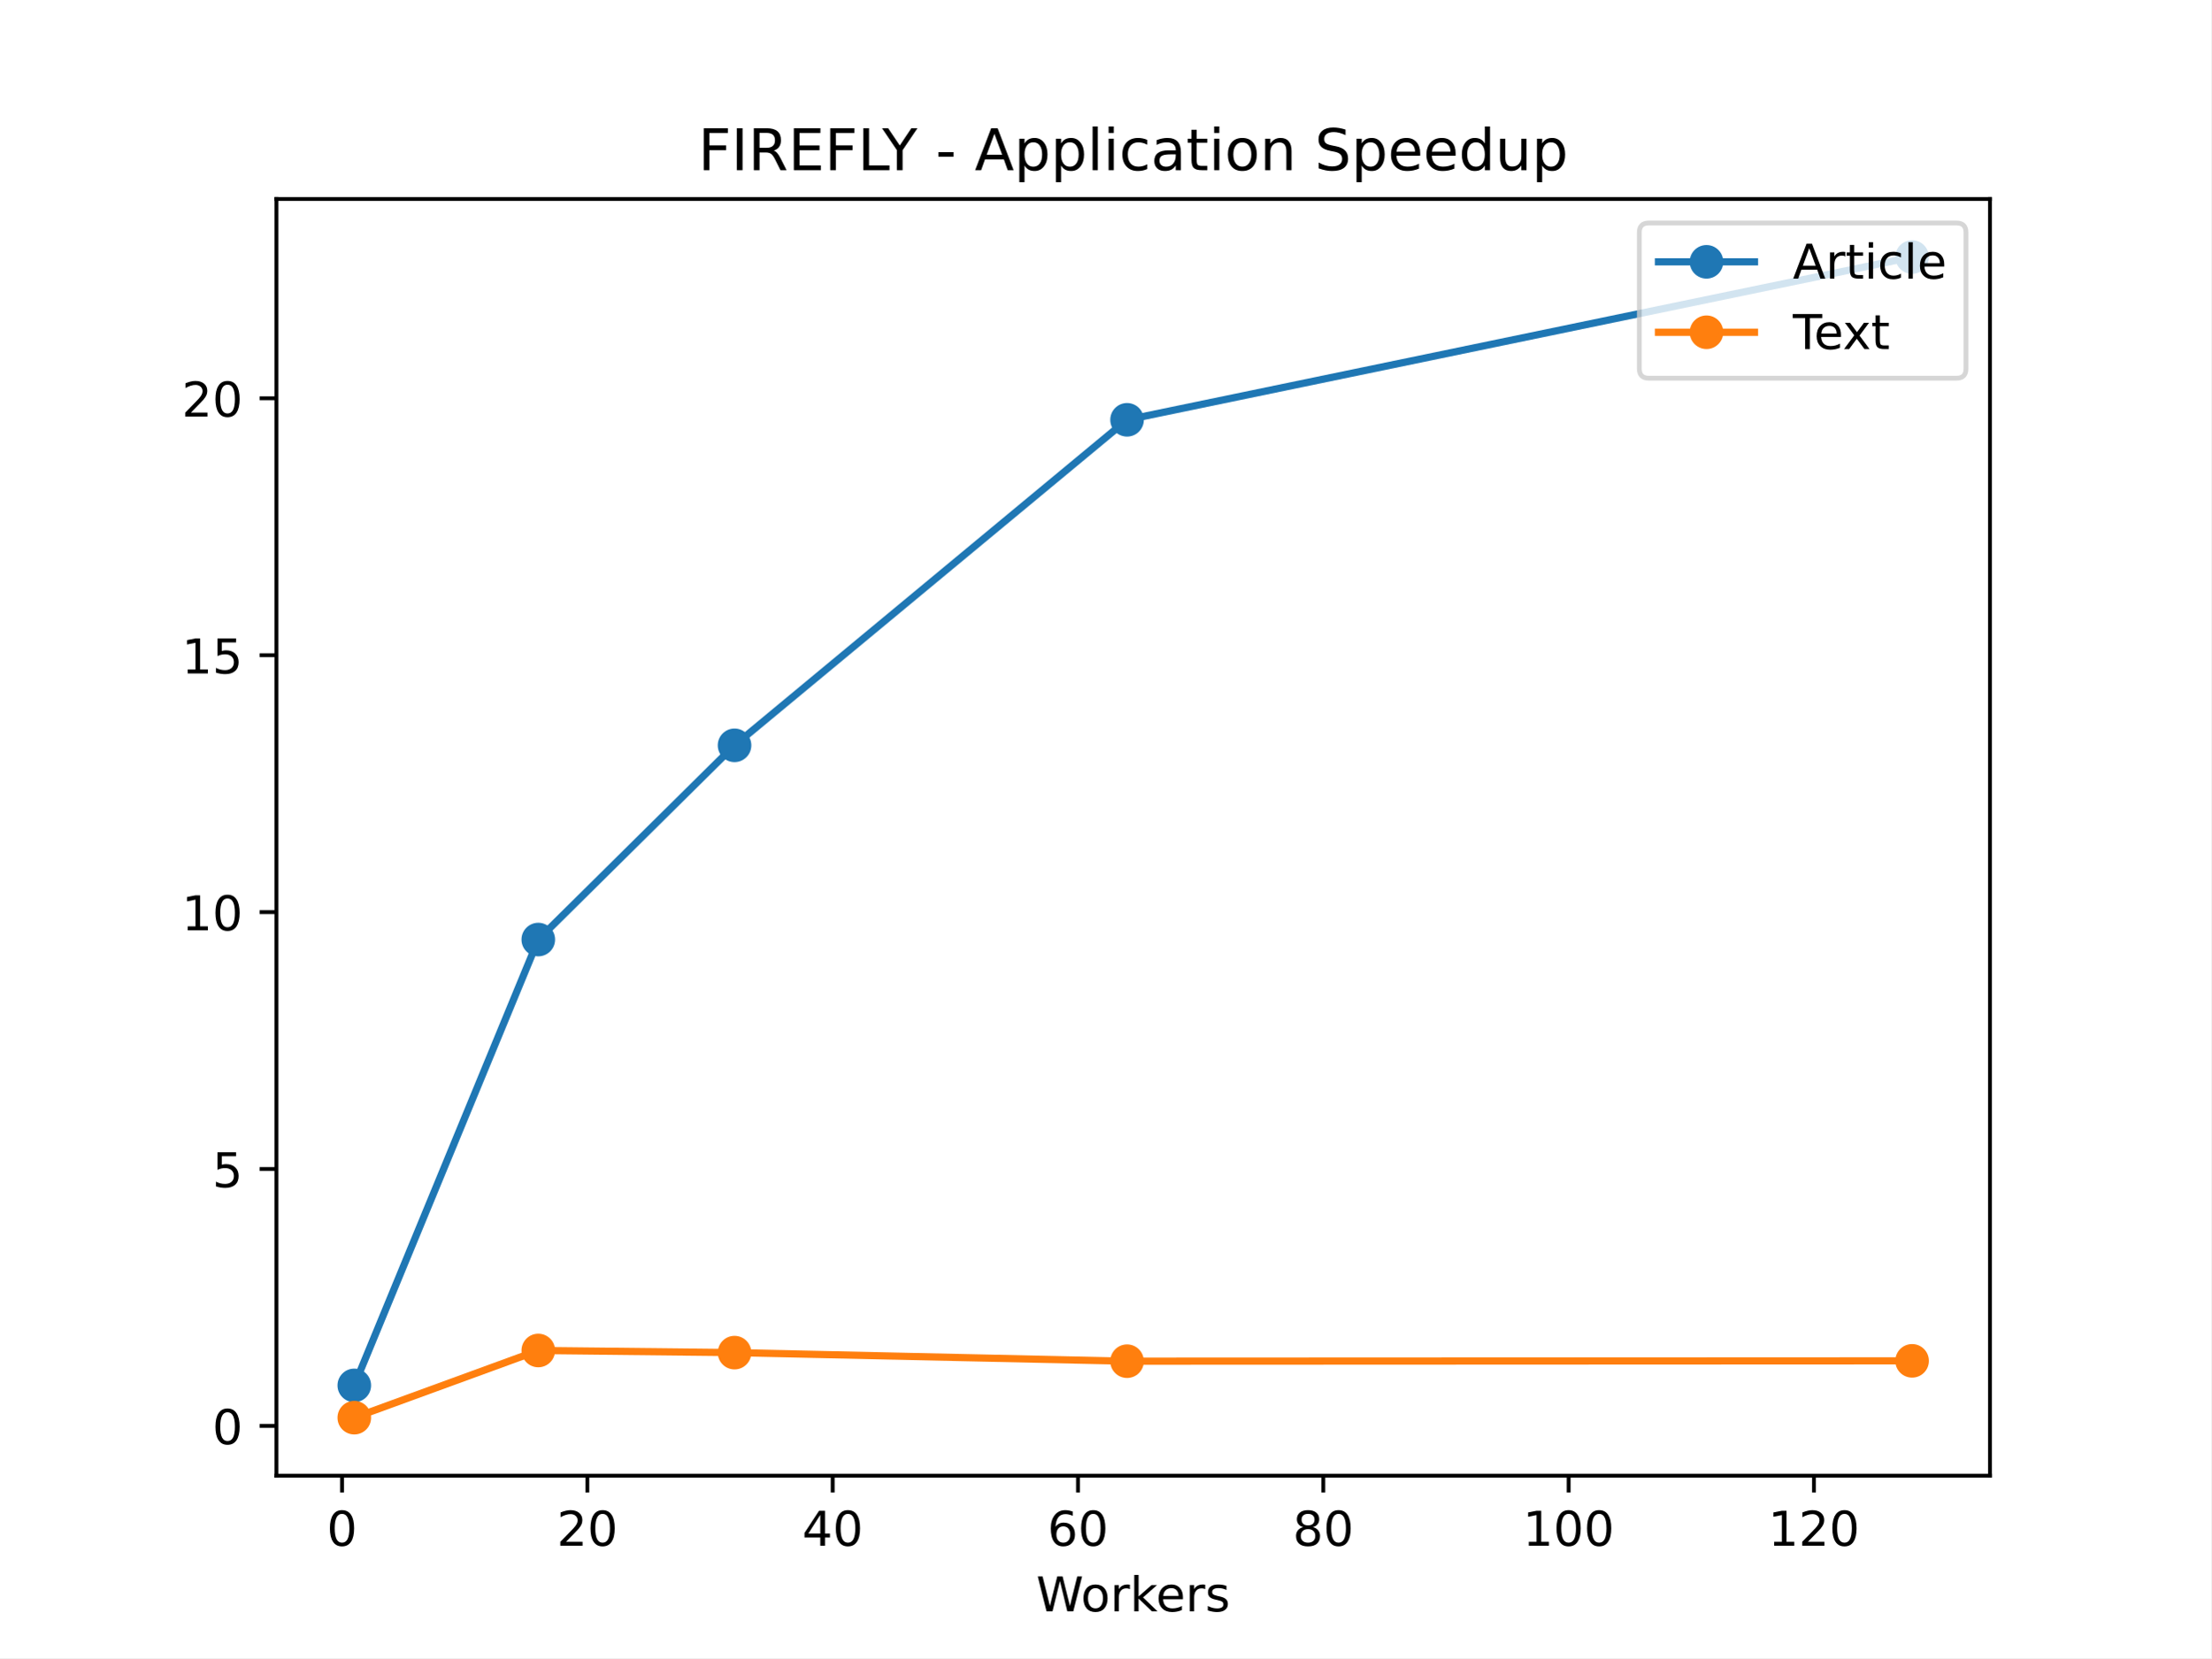
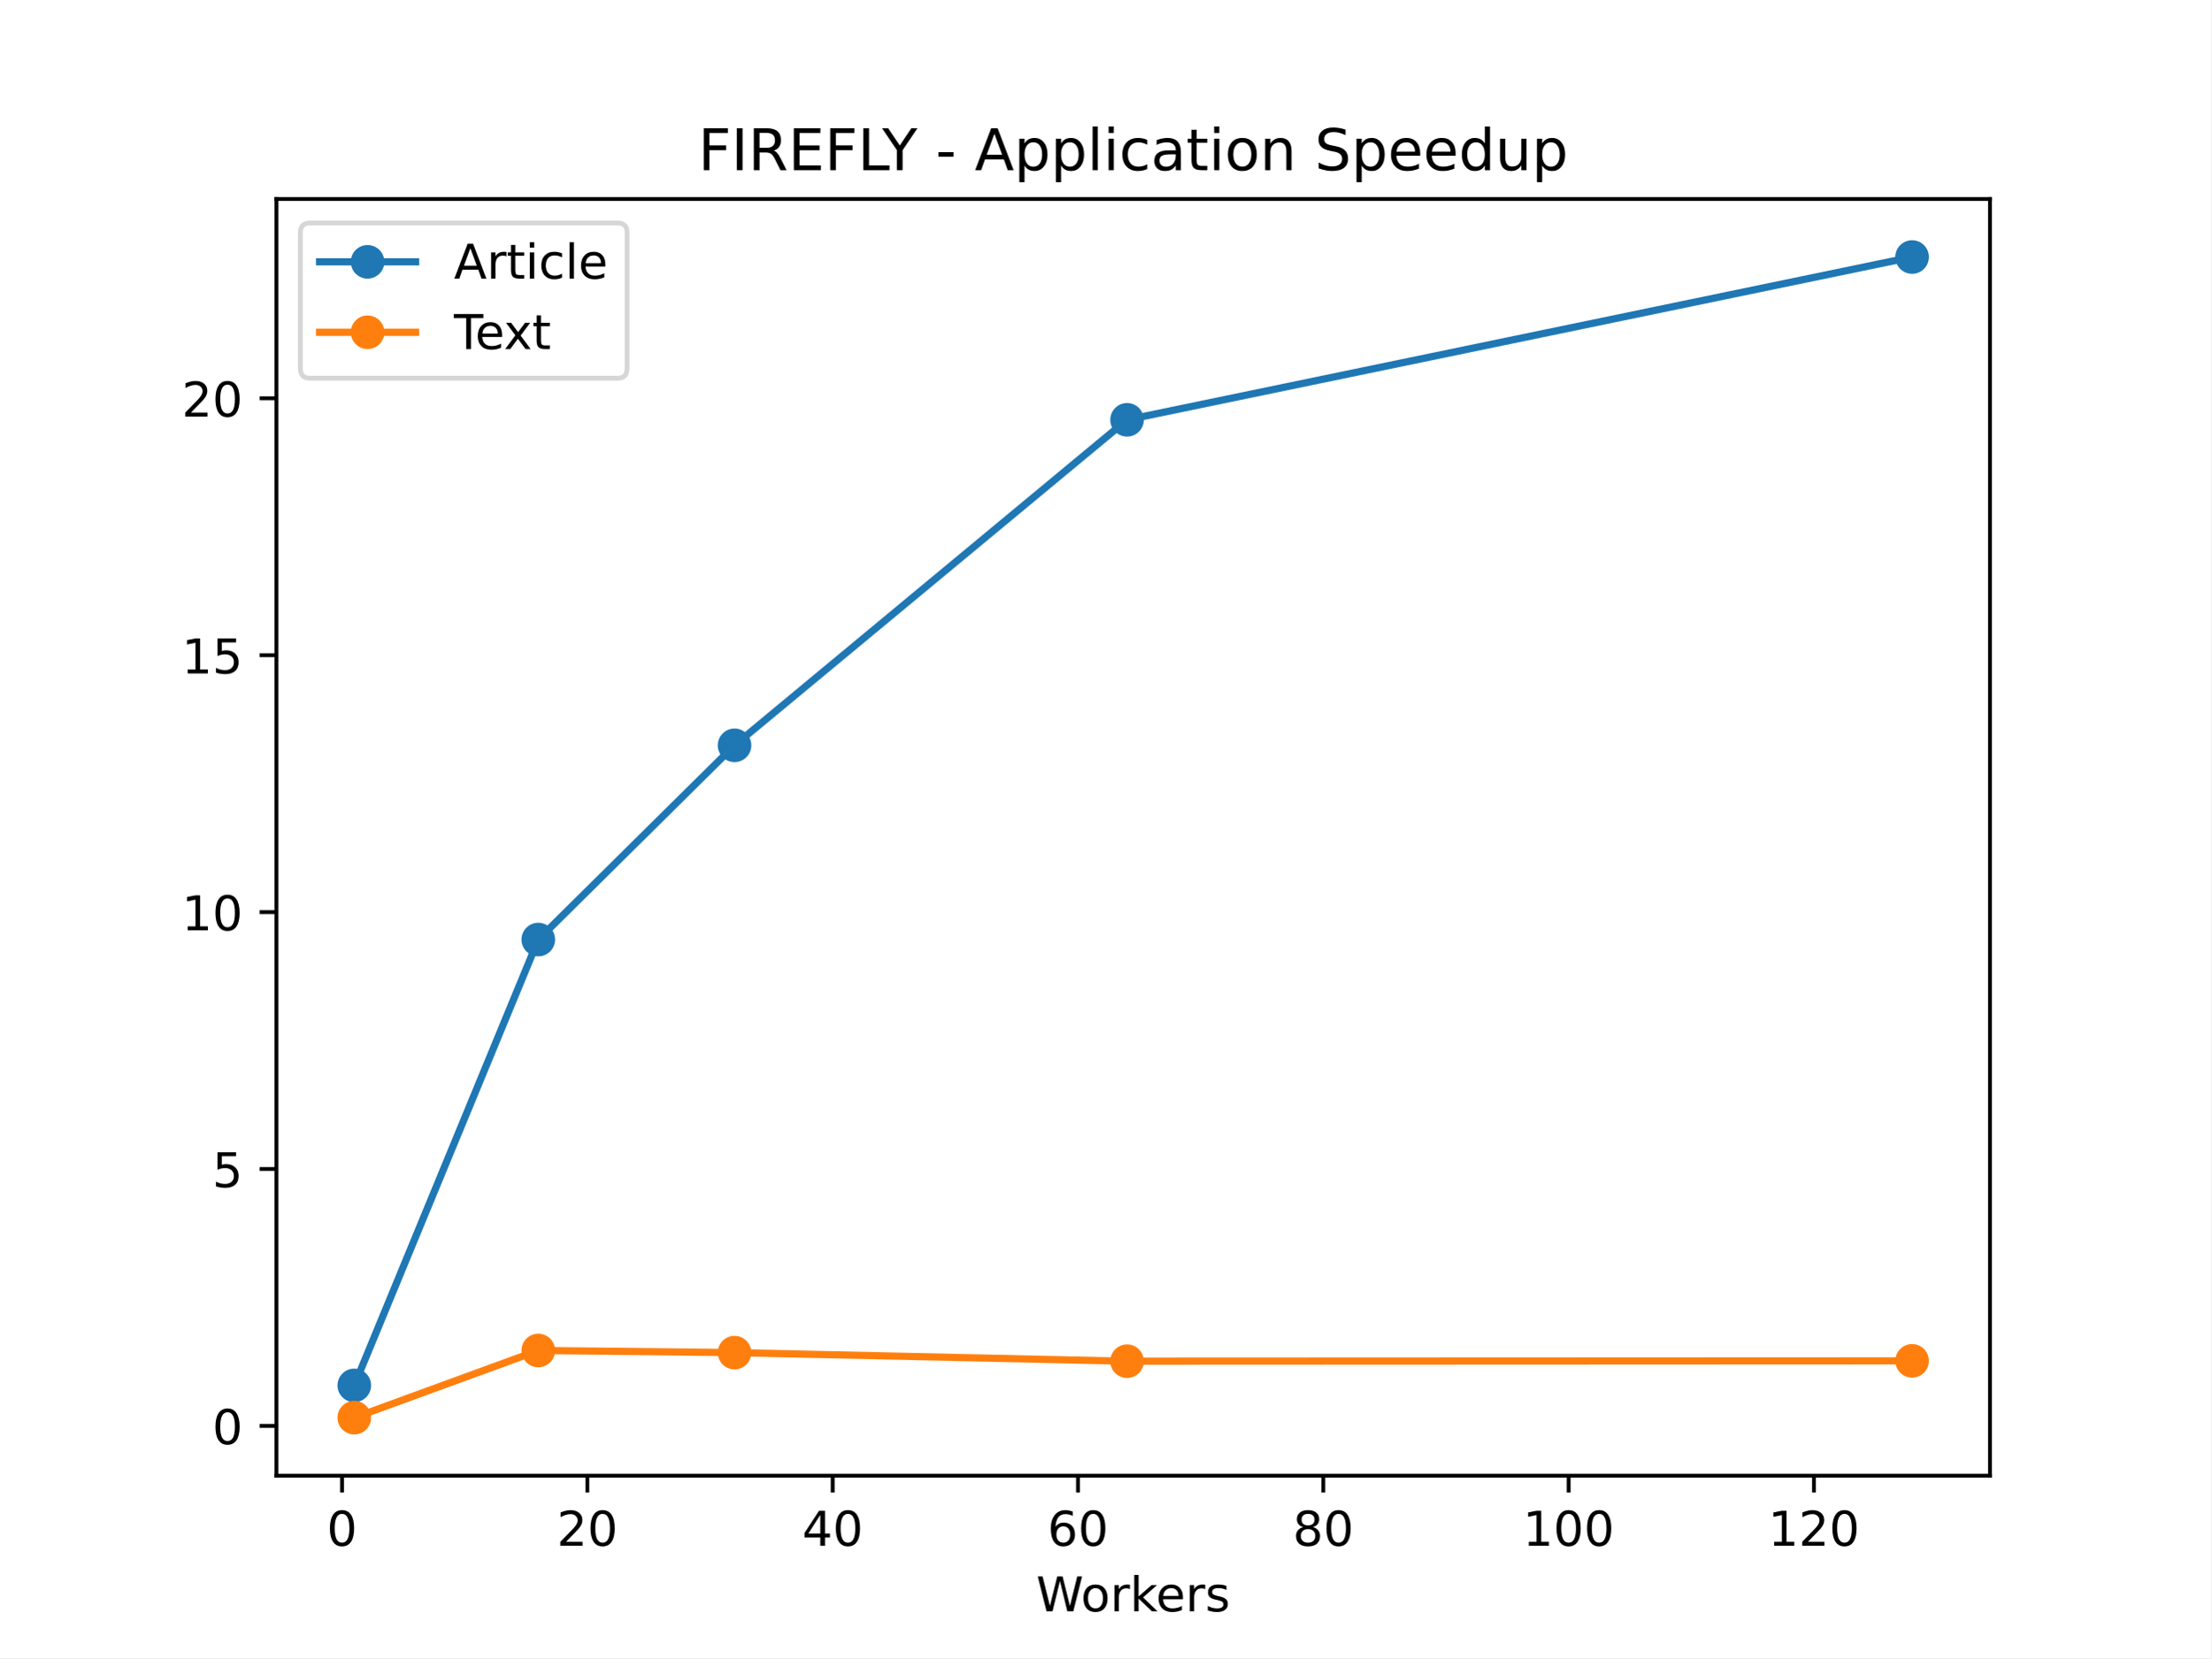
<svg xmlns="http://www.w3.org/2000/svg" xmlns:xlink="http://www.w3.org/1999/xlink" width="460.8pt" height="345.6pt" viewBox="0 0 460.8 345.6" version="1.1">
  <defs>
    <style type="text/css">*{stroke-linejoin: round; stroke-linecap: butt}</style>
  </defs>
  <g id="figure_1">
    <g id="patch_1">
      <path d="M 0 345.6  L 460.8 345.6  L 460.8 0  L 0 0  z " style="fill: #ffffff" />
    </g>
    <g id="axes_1">
      <g id="patch_2">
        <path d="M 57.6 307.584  L 414.72 307.584  L 414.72 41.472  L 57.6 41.472  z " style="fill: #ffffff" />
      </g>
      <g id="matplotlib.axis_1">
        <g id="xtick_1">
          <g id="line2d_1">
            <defs>
-               <path id="mc1d316e4da" d="M 0 0  L 0 3.5  " style="stroke: #000000; stroke-width: 0.8" />
+               <path id="m9b8e365e06" d="M 0 0  L 0 3.5  " style="stroke: #000000; stroke-width: 0.8" />
            </defs>
            <g>
-               <use xlink:href="#mc1d316e4da" x="71.276" y="307.584" style="stroke: #000000; stroke-width: 0.8" />
+               <use xlink:href="#m9b8e365e06" x="71.276" y="307.584" style="stroke: #000000; stroke-width: 0.8" />
            </g>
          </g>
          <g id="text_1">
            <g transform="translate(68.09514 322.1824) scale(0.1 -0.1)">
              <defs>
                <path id="DejaVuSans-30" d="M 2034 4250  Q 1547 4250 1301 3770  Q 1056 3291 1056 2328  Q 1056 1369 1301 889  Q 1547 409 2034 409  Q 2525 409 2770 889  Q 3016 1369 3016 2328  Q 3016 3291 2770 3770  Q 2525 4250 2034 4250  z M 2034 4750  Q 2819 4750 3233 4129  Q 3647 3509 3647 2328  Q 3647 1150 3233 529  Q 2819 -91 2034 -91  Q 1250 -91 836 529  Q 422 1150 422 2328  Q 422 3509 836 4129  Q 1250 4750 2034 4750  z " transform="scale(0.015625)" />
              </defs>
              <use xlink:href="#DejaVuSans-30" />
            </g>
          </g>
        </g>
        <g id="xtick_2">
          <g id="line2d_2">
            <g>
-               <use xlink:href="#mc1d316e4da" x="122.403" y="307.584" style="stroke: #000000; stroke-width: 0.8" />
+               <use xlink:href="#m9b8e365e06" x="122.403" y="307.584" style="stroke: #000000; stroke-width: 0.8" />
            </g>
          </g>
          <g id="text_2">
            <g transform="translate(116.0406 322.1824) scale(0.1 -0.1)">
              <defs>
                <path id="DejaVuSans-32" d="M 1228 531  L 3431 531  L 3431 0  L 469 0  L 469 531  Q 828 903 1448 1529  Q 2069 2156 2228 2338  Q 2531 2678 2651 2914  Q 2772 3150 2772 3378  Q 2772 3750 2511 3984  Q 2250 4219 1831 4219  Q 1534 4219 1204 4116  Q 875 4013 500 3803  L 500 4441  Q 881 4594 1212 4672  Q 1544 4750 1819 4750  Q 2544 4750 2975 4387  Q 3406 4025 3406 3419  Q 3406 3131 3298 2873  Q 3191 2616 2906 2266  Q 2828 2175 2409 1742  Q 1991 1309 1228 531  z " transform="scale(0.015625)" />
              </defs>
              <use xlink:href="#DejaVuSans-32" />
              <use xlink:href="#DejaVuSans-30" x="63.623" />
            </g>
          </g>
        </g>
        <g id="xtick_3">
          <g id="line2d_3">
            <g>
-               <use xlink:href="#mc1d316e4da" x="173.53" y="307.584" style="stroke: #000000; stroke-width: 0.8" />
+               <use xlink:href="#m9b8e365e06" x="173.53" y="307.584" style="stroke: #000000; stroke-width: 0.8" />
            </g>
          </g>
          <g id="text_3">
            <g transform="translate(167.1673 322.1824) scale(0.1 -0.1)">
              <defs>
                <path id="DejaVuSans-34" d="M 2419 4116  L 825 1625  L 2419 1625  L 2419 4116  z M 2253 4666  L 3047 4666  L 3047 1625  L 3713 1625  L 3713 1100  L 3047 1100  L 3047 0  L 2419 0  L 2419 1100  L 313 1100  L 313 1709  L 2253 4666  z " transform="scale(0.015625)" />
              </defs>
              <use xlink:href="#DejaVuSans-34" />
              <use xlink:href="#DejaVuSans-30" x="63.623" />
            </g>
          </g>
        </g>
        <g id="xtick_4">
          <g id="line2d_4">
            <g>
-               <use xlink:href="#mc1d316e4da" x="224.656" y="307.584" style="stroke: #000000; stroke-width: 0.8" />
+               <use xlink:href="#m9b8e365e06" x="224.656" y="307.584" style="stroke: #000000; stroke-width: 0.8" />
            </g>
          </g>
          <g id="text_4">
            <g transform="translate(218.294 322.1824) scale(0.1 -0.1)">
              <defs>
                <path id="DejaVuSans-36" d="M 2113 2584  Q 1688 2584 1439 2293  Q 1191 2003 1191 1497  Q 1191 994 1439 701  Q 1688 409 2113 409  Q 2538 409 2786 701  Q 3034 994 3034 1497  Q 3034 2003 2786 2293  Q 2538 2584 2113 2584  z M 3366 4563  L 3366 3988  Q 3128 4100 2886 4159  Q 2644 4219 2406 4219  Q 1781 4219 1451 3797  Q 1122 3375 1075 2522  Q 1259 2794 1537 2939  Q 1816 3084 2150 3084  Q 2853 3084 3261 2657  Q 3669 2231 3669 1497  Q 3669 778 3244 343  Q 2819 -91 2113 -91  Q 1303 -91 875 529  Q 447 1150 447 2328  Q 447 3434 972 4092  Q 1497 4750 2381 4750  Q 2619 4750 2861 4703  Q 3103 4656 3366 4563  z " transform="scale(0.015625)" />
              </defs>
              <use xlink:href="#DejaVuSans-36" />
              <use xlink:href="#DejaVuSans-30" x="63.623" />
            </g>
          </g>
        </g>
        <g id="xtick_5">
          <g id="line2d_5">
            <g>
-               <use xlink:href="#mc1d316e4da" x="275.783" y="307.584" style="stroke: #000000; stroke-width: 0.8" />
+               <use xlink:href="#m9b8e365e06" x="275.783" y="307.584" style="stroke: #000000; stroke-width: 0.8" />
            </g>
          </g>
          <g id="text_5">
            <g transform="translate(269.4207 322.1824) scale(0.1 -0.1)">
              <defs>
                <path id="DejaVuSans-38" d="M 2034 2216  Q 1584 2216 1326 1975  Q 1069 1734 1069 1313  Q 1069 891 1326 650  Q 1584 409 2034 409  Q 2484 409 2743 651  Q 3003 894 3003 1313  Q 3003 1734 2745 1975  Q 2488 2216 2034 2216  z M 1403 2484  Q 997 2584 770 2862  Q 544 3141 544 3541  Q 544 4100 942 4425  Q 1341 4750 2034 4750  Q 2731 4750 3128 4425  Q 3525 4100 3525 3541  Q 3525 3141 3298 2862  Q 3072 2584 2669 2484  Q 3125 2378 3379 2068  Q 3634 1759 3634 1313  Q 3634 634 3220 271  Q 2806 -91 2034 -91  Q 1263 -91 848 271  Q 434 634 434 1313  Q 434 1759 690 2068  Q 947 2378 1403 2484  z M 1172 3481  Q 1172 3119 1398 2916  Q 1625 2713 2034 2713  Q 2441 2713 2670 2916  Q 2900 3119 2900 3481  Q 2900 3844 2670 4047  Q 2441 4250 2034 4250  Q 1625 4250 1398 4047  Q 1172 3844 1172 3481  z " transform="scale(0.015625)" />
              </defs>
              <use xlink:href="#DejaVuSans-38" />
              <use xlink:href="#DejaVuSans-30" x="63.623" />
            </g>
          </g>
        </g>
        <g id="xtick_6">
          <g id="line2d_6">
            <g>
-               <use xlink:href="#mc1d316e4da" x="326.91" y="307.584" style="stroke: #000000; stroke-width: 0.8" />
+               <use xlink:href="#m9b8e365e06" x="326.91" y="307.584" style="stroke: #000000; stroke-width: 0.8" />
            </g>
          </g>
          <g id="text_6">
            <g transform="translate(317.3661 322.1824) scale(0.1 -0.1)">
              <defs>
                <path id="DejaVuSans-31" d="M 794 531  L 1825 531  L 1825 4091  L 703 3866  L 703 4441  L 1819 4666  L 2450 4666  L 2450 531  L 3481 531  L 3481 0  L 794 0  L 794 531  z " transform="scale(0.015625)" />
              </defs>
              <use xlink:href="#DejaVuSans-31" />
              <use xlink:href="#DejaVuSans-30" x="63.623" />
              <use xlink:href="#DejaVuSans-30" x="127.246" />
            </g>
          </g>
        </g>
        <g id="xtick_7">
          <g id="line2d_7">
            <g>
-               <use xlink:href="#mc1d316e4da" x="378.037" y="307.584" style="stroke: #000000; stroke-width: 0.8" />
+               <use xlink:href="#m9b8e365e06" x="378.037" y="307.584" style="stroke: #000000; stroke-width: 0.8" />
            </g>
          </g>
          <g id="text_7">
            <g transform="translate(368.4928 322.1824) scale(0.1 -0.1)">
              <use xlink:href="#DejaVuSans-31" />
              <use xlink:href="#DejaVuSans-32" x="63.623" />
              <use xlink:href="#DejaVuSans-30" x="127.246" />
            </g>
          </g>
        </g>
        <g id="text_8">
          <g transform="translate(215.9444 335.8606) scale(0.1 -0.1)">
            <defs>
              <path id="DejaVuSans-57" d="M 213 4666  L 850 4666  L 1831 722  L 2809 4666  L 3519 4666  L 4500 722  L 5478 4666  L 6119 4666  L 4947 0  L 4153 0  L 3169 4050  L 2175 0  L 1381 0  L 213 4666  z " transform="scale(0.015625)" />
              <path id="DejaVuSans-6f" d="M 1959 3097  Q 1497 3097 1228 2736  Q 959 2375 959 1747  Q 959 1119 1226 758  Q 1494 397 1959 397  Q 2419 397 2687 759  Q 2956 1122 2956 1747  Q 2956 2369 2687 2733  Q 2419 3097 1959 3097  z M 1959 3584  Q 2709 3584 3137 3096  Q 3566 2609 3566 1747  Q 3566 888 3137 398  Q 2709 -91 1959 -91  Q 1206 -91 779 398  Q 353 888 353 1747  Q 353 2609 779 3096  Q 1206 3584 1959 3584  z " transform="scale(0.015625)" />
              <path id="DejaVuSans-72" d="M 2631 2963  Q 2534 3019 2420 3045  Q 2306 3072 2169 3072  Q 1681 3072 1420 2755  Q 1159 2438 1159 1844  L 1159 0  L 581 0  L 581 3500  L 1159 3500  L 1159 2956  Q 1341 3275 1631 3429  Q 1922 3584 2338 3584  Q 2397 3584 2469 3576  Q 2541 3569 2628 3553  L 2631 2963  z " transform="scale(0.015625)" />
              <path id="DejaVuSans-6b" d="M 581 4863  L 1159 4863  L 1159 1991  L 2875 3500  L 3609 3500  L 1753 1863  L 3688 0  L 2938 0  L 1159 1709  L 1159 0  L 581 0  L 581 4863  z " transform="scale(0.015625)" />
              <path id="DejaVuSans-65" d="M 3597 1894  L 3597 1613  L 953 1613  Q 991 1019 1311 708  Q 1631 397 2203 397  Q 2534 397 2845 478  Q 3156 559 3463 722  L 3463 178  Q 3153 47 2828 -22  Q 2503 -91 2169 -91  Q 1331 -91 842 396  Q 353 884 353 1716  Q 353 2575 817 3079  Q 1281 3584 2069 3584  Q 2775 3584 3186 3129  Q 3597 2675 3597 1894  z M 3022 2063  Q 3016 2534 2758 2815  Q 2500 3097 2075 3097  Q 1594 3097 1305 2825  Q 1016 2553 972 2059  L 3022 2063  z " transform="scale(0.015625)" />
              <path id="DejaVuSans-73" d="M 2834 3397  L 2834 2853  Q 2591 2978 2328 3040  Q 2066 3103 1784 3103  Q 1356 3103 1142 2972  Q 928 2841 928 2578  Q 928 2378 1081 2264  Q 1234 2150 1697 2047  L 1894 2003  Q 2506 1872 2764 1633  Q 3022 1394 3022 966  Q 3022 478 2636 193  Q 2250 -91 1575 -91  Q 1294 -91 989 -36  Q 684 19 347 128  L 347 722  Q 666 556 975 473  Q 1284 391 1588 391  Q 1994 391 2212 530  Q 2431 669 2431 922  Q 2431 1156 2273 1281  Q 2116 1406 1581 1522  L 1381 1569  Q 847 1681 609 1914  Q 372 2147 372 2553  Q 372 3047 722 3315  Q 1072 3584 1716 3584  Q 2034 3584 2315 3537  Q 2597 3491 2834 3397  z " transform="scale(0.015625)" />
            </defs>
            <use xlink:href="#DejaVuSans-57" />
            <use xlink:href="#DejaVuSans-6f" x="93.002" />
            <use xlink:href="#DejaVuSans-72" x="154.184" />
            <use xlink:href="#DejaVuSans-6b" x="195.297" />
            <use xlink:href="#DejaVuSans-65" x="249.582" />
            <use xlink:href="#DejaVuSans-72" x="311.105" />
            <use xlink:href="#DejaVuSans-73" x="352.219" />
          </g>
        </g>
      </g>
      <g id="matplotlib.axis_2">
        <g id="ytick_1">
          <g id="line2d_8">
            <defs>
-               <path id="m03a1bbec5a" d="M 0 0  L -3.5 0  " style="stroke: #000000; stroke-width: 0.8" />
+               <path id="m8c23f61346" d="M 0 0  L -3.5 0  " style="stroke: #000000; stroke-width: 0.8" />
            </defs>
            <g>
-               <use xlink:href="#m03a1bbec5a" x="57.6" y="297.205" style="stroke: #000000; stroke-width: 0.8" />
+               <use xlink:href="#m8c23f61346" x="57.6" y="297.205" style="stroke: #000000; stroke-width: 0.8" />
            </g>
          </g>
          <g id="text_9">
            <g transform="translate(44.2375 301.0043) scale(0.1 -0.1)">
              <use xlink:href="#DejaVuSans-30" />
            </g>
          </g>
        </g>
        <g id="ytick_2">
          <g id="line2d_9">
            <g>
-               <use xlink:href="#m03a1bbec5a" x="57.6" y="243.658" style="stroke: #000000; stroke-width: 0.8" />
+               <use xlink:href="#m8c23f61346" x="57.6" y="243.658" style="stroke: #000000; stroke-width: 0.8" />
            </g>
          </g>
          <g id="text_10">
            <g transform="translate(44.2375 247.4573) scale(0.1 -0.1)">
              <defs>
                <path id="DejaVuSans-35" d="M 691 4666  L 3169 4666  L 3169 4134  L 1269 4134  L 1269 2991  Q 1406 3038 1543 3061  Q 1681 3084 1819 3084  Q 2600 3084 3056 2656  Q 3513 2228 3513 1497  Q 3513 744 3044 326  Q 2575 -91 1722 -91  Q 1428 -91 1123 -41  Q 819 9 494 109  L 494 744  Q 775 591 1075 516  Q 1375 441 1709 441  Q 2250 441 2565 725  Q 2881 1009 2881 1497  Q 2881 1984 2565 2268  Q 2250 2553 1709 2553  Q 1456 2553 1204 2497  Q 953 2441 691 2322  L 691 4666  z " transform="scale(0.015625)" />
              </defs>
              <use xlink:href="#DejaVuSans-35" />
            </g>
          </g>
        </g>
        <g id="ytick_3">
          <g id="line2d_10">
            <g>
-               <use xlink:href="#m03a1bbec5a" x="57.6" y="190.111" style="stroke: #000000; stroke-width: 0.8" />
+               <use xlink:href="#m8c23f61346" x="57.6" y="190.111" style="stroke: #000000; stroke-width: 0.8" />
            </g>
          </g>
          <g id="text_11">
            <g transform="translate(37.875 193.9104) scale(0.1 -0.1)">
              <use xlink:href="#DejaVuSans-31" />
              <use xlink:href="#DejaVuSans-30" x="63.623" />
            </g>
          </g>
        </g>
        <g id="ytick_4">
          <g id="line2d_11">
            <g>
-               <use xlink:href="#m03a1bbec5a" x="57.6" y="136.564" style="stroke: #000000; stroke-width: 0.8" />
+               <use xlink:href="#m8c23f61346" x="57.6" y="136.564" style="stroke: #000000; stroke-width: 0.8" />
            </g>
          </g>
          <g id="text_12">
            <g transform="translate(37.875 140.3634) scale(0.1 -0.1)">
              <use xlink:href="#DejaVuSans-31" />
              <use xlink:href="#DejaVuSans-35" x="63.623" />
            </g>
          </g>
        </g>
        <g id="ytick_5">
          <g id="line2d_12">
            <g>
-               <use xlink:href="#m03a1bbec5a" x="57.6" y="83.017" style="stroke: #000000; stroke-width: 0.8" />
+               <use xlink:href="#m8c23f61346" x="57.6" y="83.017" style="stroke: #000000; stroke-width: 0.8" />
            </g>
          </g>
          <g id="text_13">
            <g transform="translate(37.875 86.81637) scale(0.1 -0.1)">
              <use xlink:href="#DejaVuSans-32" />
              <use xlink:href="#DejaVuSans-30" x="63.623" />
            </g>
          </g>
        </g>
      </g>
      <g id="line2d_13">
-         <path d="M 73.833 288.76  L 112.178 195.832  L 153.079 155.349  L 234.882 87.498  L 398.487 53.568  " clip-path="url(#p018bb3dbf6)" style="fill: none; stroke: #1f77b4; stroke-width: 1.5; stroke-linecap: square" />
+         <path d="M 73.833 288.76  L 112.178 195.832  L 153.079 155.349  L 234.882 87.498  L 398.487 53.568  " clip-path="url(#p52d7ce5134)" style="fill: none; stroke: #1f77b4; stroke-width: 1.5; stroke-linecap: square" />
        <defs>
-           <path id="m730811dbee" d="M 0 3  C 0.796 3 1.559 2.684 2.121 2.121  C 2.684 1.559 3 0.796 3 0  C 3 -0.796 2.684 -1.559 2.121 -2.121  C 1.559 -2.684 0.796 -3 0 -3  C -0.796 -3 -1.559 -2.684 -2.121 -2.121  C -2.684 -1.559 -3 -0.796 -3 0  C -3 0.796 -2.684 1.559 -2.121 2.121  C -1.559 2.684 -0.796 3 0 3  z " style="stroke: #1f77b4" />
+           <path id="m75c1a657cd" d="M 0 3  C 0.796 3 1.559 2.684 2.121 2.121  C 2.684 1.559 3 0.796 3 0  C 3 -0.796 2.684 -1.559 2.121 -2.121  C 1.559 -2.684 0.796 -3 0 -3  C -0.796 -3 -1.559 -2.684 -2.121 -2.121  C -2.684 -1.559 -3 -0.796 -3 0  C -3 0.796 -2.684 1.559 -2.121 2.121  C -1.559 2.684 -0.796 3 0 3  z " style="stroke: #1f77b4" />
        </defs>
-         <g clip-path="url(#p018bb3dbf6)">
-           <use xlink:href="#m730811dbee" x="73.833" y="288.76" style="fill: #1f77b4; stroke: #1f77b4" />
-           <use xlink:href="#m730811dbee" x="112.178" y="195.832" style="fill: #1f77b4; stroke: #1f77b4" />
-           <use xlink:href="#m730811dbee" x="153.079" y="155.349" style="fill: #1f77b4; stroke: #1f77b4" />
-           <use xlink:href="#m730811dbee" x="234.882" y="87.498" style="fill: #1f77b4; stroke: #1f77b4" />
-           <use xlink:href="#m730811dbee" x="398.487" y="53.568" style="fill: #1f77b4; stroke: #1f77b4" />
+         <g clip-path="url(#p52d7ce5134)">
+           <use xlink:href="#m75c1a657cd" x="73.833" y="288.76" style="fill: #1f77b4; stroke: #1f77b4" />
+           <use xlink:href="#m75c1a657cd" x="112.178" y="195.832" style="fill: #1f77b4; stroke: #1f77b4" />
+           <use xlink:href="#m75c1a657cd" x="153.079" y="155.349" style="fill: #1f77b4; stroke: #1f77b4" />
+           <use xlink:href="#m75c1a657cd" x="234.882" y="87.498" style="fill: #1f77b4; stroke: #1f77b4" />
+           <use xlink:href="#m75c1a657cd" x="398.487" y="53.568" style="fill: #1f77b4; stroke: #1f77b4" />
        </g>
      </g>
      <g id="line2d_14">
-         <path d="M 73.833 295.488  L 112.178 281.484  L 153.079 281.93  L 234.882 283.717  L 398.487 283.644  " clip-path="url(#p018bb3dbf6)" style="fill: none; stroke: #ff7f0e; stroke-width: 1.5; stroke-linecap: square" />
+         <path d="M 73.833 295.488  L 112.178 281.484  L 153.079 281.93  L 234.882 283.717  L 398.487 283.644  " clip-path="url(#p52d7ce5134)" style="fill: none; stroke: #ff7f0e; stroke-width: 1.5; stroke-linecap: square" />
        <defs>
-           <path id="m57f67f0cd3" d="M 0 3  C 0.796 3 1.559 2.684 2.121 2.121  C 2.684 1.559 3 0.796 3 0  C 3 -0.796 2.684 -1.559 2.121 -2.121  C 1.559 -2.684 0.796 -3 0 -3  C -0.796 -3 -1.559 -2.684 -2.121 -2.121  C -2.684 -1.559 -3 -0.796 -3 0  C -3 0.796 -2.684 1.559 -2.121 2.121  C -1.559 2.684 -0.796 3 0 3  z " style="stroke: #ff7f0e" />
+           <path id="mcc7b7ede1c" d="M 0 3  C 0.796 3 1.559 2.684 2.121 2.121  C 2.684 1.559 3 0.796 3 0  C 3 -0.796 2.684 -1.559 2.121 -2.121  C 1.559 -2.684 0.796 -3 0 -3  C -0.796 -3 -1.559 -2.684 -2.121 -2.121  C -2.684 -1.559 -3 -0.796 -3 0  C -3 0.796 -2.684 1.559 -2.121 2.121  C -1.559 2.684 -0.796 3 0 3  z " style="stroke: #ff7f0e" />
        </defs>
-         <g clip-path="url(#p018bb3dbf6)">
-           <use xlink:href="#m57f67f0cd3" x="73.833" y="295.488" style="fill: #ff7f0e; stroke: #ff7f0e" />
-           <use xlink:href="#m57f67f0cd3" x="112.178" y="281.484" style="fill: #ff7f0e; stroke: #ff7f0e" />
-           <use xlink:href="#m57f67f0cd3" x="153.079" y="281.93" style="fill: #ff7f0e; stroke: #ff7f0e" />
-           <use xlink:href="#m57f67f0cd3" x="234.882" y="283.717" style="fill: #ff7f0e; stroke: #ff7f0e" />
-           <use xlink:href="#m57f67f0cd3" x="398.487" y="283.644" style="fill: #ff7f0e; stroke: #ff7f0e" />
+         <g clip-path="url(#p52d7ce5134)">
+           <use xlink:href="#mcc7b7ede1c" x="73.833" y="295.488" style="fill: #ff7f0e; stroke: #ff7f0e" />
+           <use xlink:href="#mcc7b7ede1c" x="112.178" y="281.484" style="fill: #ff7f0e; stroke: #ff7f0e" />
+           <use xlink:href="#mcc7b7ede1c" x="153.079" y="281.93" style="fill: #ff7f0e; stroke: #ff7f0e" />
+           <use xlink:href="#mcc7b7ede1c" x="234.882" y="283.717" style="fill: #ff7f0e; stroke: #ff7f0e" />
+           <use xlink:href="#mcc7b7ede1c" x="398.487" y="283.644" style="fill: #ff7f0e; stroke: #ff7f0e" />
        </g>
      </g>
      <g id="patch_3">
        <path d="M 57.6 307.584  L 57.6 41.472  " style="fill: none; stroke: #000000; stroke-width: 0.8; stroke-linejoin: miter; stroke-linecap: square" />
      </g>
      <g id="patch_4">
        <path d="M 414.72 307.584  L 414.72 41.472  " style="fill: none; stroke: #000000; stroke-width: 0.8; stroke-linejoin: miter; stroke-linecap: square" />
      </g>
      <g id="patch_5">
        <path d="M 57.6 307.584  L 414.72 307.584  " style="fill: none; stroke: #000000; stroke-width: 0.8; stroke-linejoin: miter; stroke-linecap: square" />
      </g>
      <g id="patch_6">
        <path d="M 57.6 41.472  L 414.72 41.472  " style="fill: none; stroke: #000000; stroke-width: 0.8; stroke-linejoin: miter; stroke-linecap: square" />
      </g>
      <g id="text_14">
        <g transform="translate(145.4822 35.472) scale(0.12 -0.12)">
          <defs>
            <path id="DejaVuSans-46" d="M 628 4666  L 3309 4666  L 3309 4134  L 1259 4134  L 1259 2759  L 3109 2759  L 3109 2228  L 1259 2228  L 1259 0  L 628 0  L 628 4666  z " transform="scale(0.015625)" />
            <path id="DejaVuSans-49" d="M 628 4666  L 1259 4666  L 1259 0  L 628 0  L 628 4666  z " transform="scale(0.015625)" />
            <path id="DejaVuSans-52" d="M 2841 2188  Q 3044 2119 3236 1894  Q 3428 1669 3622 1275  L 4263 0  L 3584 0  L 2988 1197  Q 2756 1666 2539 1819  Q 2322 1972 1947 1972  L 1259 1972  L 1259 0  L 628 0  L 628 4666  L 2053 4666  Q 2853 4666 3247 4331  Q 3641 3997 3641 3322  Q 3641 2881 3436 2590  Q 3231 2300 2841 2188  z M 1259 4147  L 1259 2491  L 2053 2491  Q 2509 2491 2742 2702  Q 2975 2913 2975 3322  Q 2975 3731 2742 3939  Q 2509 4147 2053 4147  L 1259 4147  z " transform="scale(0.015625)" />
            <path id="DejaVuSans-45" d="M 628 4666  L 3578 4666  L 3578 4134  L 1259 4134  L 1259 2753  L 3481 2753  L 3481 2222  L 1259 2222  L 1259 531  L 3634 531  L 3634 0  L 628 0  L 628 4666  z " transform="scale(0.015625)" />
            <path id="DejaVuSans-4c" d="M 628 4666  L 1259 4666  L 1259 531  L 3531 531  L 3531 0  L 628 0  L 628 4666  z " transform="scale(0.015625)" />
            <path id="DejaVuSans-59" d="M -13 4666  L 666 4666  L 1959 2747  L 3244 4666  L 3922 4666  L 2272 2222  L 2272 0  L 1638 0  L 1638 2222  L -13 4666  z " transform="scale(0.015625)" />
            <path id="DejaVuSans-20" transform="scale(0.015625)" />
            <path id="DejaVuSans-2d" d="M 313 2009  L 1997 2009  L 1997 1497  L 313 1497  L 313 2009  z " transform="scale(0.015625)" />
            <path id="DejaVuSans-41" d="M 2188 4044  L 1331 1722  L 3047 1722  L 2188 4044  z M 1831 4666  L 2547 4666  L 4325 0  L 3669 0  L 3244 1197  L 1141 1197  L 716 0  L 50 0  L 1831 4666  z " transform="scale(0.015625)" />
            <path id="DejaVuSans-70" d="M 1159 525  L 1159 -1331  L 581 -1331  L 581 3500  L 1159 3500  L 1159 2969  Q 1341 3281 1617 3432  Q 1894 3584 2278 3584  Q 2916 3584 3314 3078  Q 3713 2572 3713 1747  Q 3713 922 3314 415  Q 2916 -91 2278 -91  Q 1894 -91 1617 61  Q 1341 213 1159 525  z M 3116 1747  Q 3116 2381 2855 2742  Q 2594 3103 2138 3103  Q 1681 3103 1420 2742  Q 1159 2381 1159 1747  Q 1159 1113 1420 752  Q 1681 391 2138 391  Q 2594 391 2855 752  Q 3116 1113 3116 1747  z " transform="scale(0.015625)" />
            <path id="DejaVuSans-6c" d="M 603 4863  L 1178 4863  L 1178 0  L 603 0  L 603 4863  z " transform="scale(0.015625)" />
            <path id="DejaVuSans-69" d="M 603 3500  L 1178 3500  L 1178 0  L 603 0  L 603 3500  z M 603 4863  L 1178 4863  L 1178 4134  L 603 4134  L 603 4863  z " transform="scale(0.015625)" />
            <path id="DejaVuSans-63" d="M 3122 3366  L 3122 2828  Q 2878 2963 2633 3030  Q 2388 3097 2138 3097  Q 1578 3097 1268 2742  Q 959 2388 959 1747  Q 959 1106 1268 751  Q 1578 397 2138 397  Q 2388 397 2633 464  Q 2878 531 3122 666  L 3122 134  Q 2881 22 2623 -34  Q 2366 -91 2075 -91  Q 1284 -91 818 406  Q 353 903 353 1747  Q 353 2603 823 3093  Q 1294 3584 2113 3584  Q 2378 3584 2631 3529  Q 2884 3475 3122 3366  z " transform="scale(0.015625)" />
            <path id="DejaVuSans-61" d="M 2194 1759  Q 1497 1759 1228 1600  Q 959 1441 959 1056  Q 959 750 1161 570  Q 1363 391 1709 391  Q 2188 391 2477 730  Q 2766 1069 2766 1631  L 2766 1759  L 2194 1759  z M 3341 1997  L 3341 0  L 2766 0  L 2766 531  Q 2569 213 2275 61  Q 1981 -91 1556 -91  Q 1019 -91 701 211  Q 384 513 384 1019  Q 384 1609 779 1909  Q 1175 2209 1959 2209  L 2766 2209  L 2766 2266  Q 2766 2663 2505 2880  Q 2244 3097 1772 3097  Q 1472 3097 1187 3025  Q 903 2953 641 2809  L 641 3341  Q 956 3463 1253 3523  Q 1550 3584 1831 3584  Q 2591 3584 2966 3190  Q 3341 2797 3341 1997  z " transform="scale(0.015625)" />
            <path id="DejaVuSans-74" d="M 1172 4494  L 1172 3500  L 2356 3500  L 2356 3053  L 1172 3053  L 1172 1153  Q 1172 725 1289 603  Q 1406 481 1766 481  L 2356 481  L 2356 0  L 1766 0  Q 1100 0 847 248  Q 594 497 594 1153  L 594 3053  L 172 3053  L 172 3500  L 594 3500  L 594 4494  L 1172 4494  z " transform="scale(0.015625)" />
            <path id="DejaVuSans-6e" d="M 3513 2113  L 3513 0  L 2938 0  L 2938 2094  Q 2938 2591 2744 2837  Q 2550 3084 2163 3084  Q 1697 3084 1428 2787  Q 1159 2491 1159 1978  L 1159 0  L 581 0  L 581 3500  L 1159 3500  L 1159 2956  Q 1366 3272 1645 3428  Q 1925 3584 2291 3584  Q 2894 3584 3203 3211  Q 3513 2838 3513 2113  z " transform="scale(0.015625)" />
            <path id="DejaVuSans-53" d="M 3425 4513  L 3425 3897  Q 3066 4069 2747 4153  Q 2428 4238 2131 4238  Q 1616 4238 1336 4038  Q 1056 3838 1056 3469  Q 1056 3159 1242 3001  Q 1428 2844 1947 2747  L 2328 2669  Q 3034 2534 3370 2195  Q 3706 1856 3706 1288  Q 3706 609 3251 259  Q 2797 -91 1919 -91  Q 1588 -91 1214 -16  Q 841 59 441 206  L 441 856  Q 825 641 1194 531  Q 1563 422 1919 422  Q 2459 422 2753 634  Q 3047 847 3047 1241  Q 3047 1584 2836 1778  Q 2625 1972 2144 2069  L 1759 2144  Q 1053 2284 737 2584  Q 422 2884 422 3419  Q 422 4038 858 4394  Q 1294 4750 2059 4750  Q 2388 4750 2728 4690  Q 3069 4631 3425 4513  z " transform="scale(0.015625)" />
            <path id="DejaVuSans-64" d="M 2906 2969  L 2906 4863  L 3481 4863  L 3481 0  L 2906 0  L 2906 525  Q 2725 213 2448 61  Q 2172 -91 1784 -91  Q 1150 -91 751 415  Q 353 922 353 1747  Q 353 2572 751 3078  Q 1150 3584 1784 3584  Q 2172 3584 2448 3432  Q 2725 3281 2906 2969  z M 947 1747  Q 947 1113 1208 752  Q 1469 391 1925 391  Q 2381 391 2643 752  Q 2906 1113 2906 1747  Q 2906 2381 2643 2742  Q 2381 3103 1925 3103  Q 1469 3103 1208 2742  Q 947 2381 947 1747  z " transform="scale(0.015625)" />
            <path id="DejaVuSans-75" d="M 544 1381  L 544 3500  L 1119 3500  L 1119 1403  Q 1119 906 1312 657  Q 1506 409 1894 409  Q 2359 409 2629 706  Q 2900 1003 2900 1516  L 2900 3500  L 3475 3500  L 3475 0  L 2900 0  L 2900 538  Q 2691 219 2414 64  Q 2138 -91 1772 -91  Q 1169 -91 856 284  Q 544 659 544 1381  z M 1991 3584  L 1991 3584  z " transform="scale(0.015625)" />
          </defs>
          <use xlink:href="#DejaVuSans-46" />
          <use xlink:href="#DejaVuSans-49" x="57.52" />
          <use xlink:href="#DejaVuSans-52" x="87.012" />
          <use xlink:href="#DejaVuSans-45" x="156.494" />
          <use xlink:href="#DejaVuSans-46" x="219.678" />
          <use xlink:href="#DejaVuSans-4c" x="277.197" />
          <use xlink:href="#DejaVuSans-59" x="319.66" />
          <use xlink:href="#DejaVuSans-20" x="380.744" />
          <use xlink:href="#DejaVuSans-2d" x="412.531" />
          <use xlink:href="#DejaVuSans-20" x="448.615" />
          <use xlink:href="#DejaVuSans-41" x="480.402" />
          <use xlink:href="#DejaVuSans-70" x="548.811" />
          <use xlink:href="#DejaVuSans-70" x="612.287" />
          <use xlink:href="#DejaVuSans-6c" x="675.764" />
          <use xlink:href="#DejaVuSans-69" x="703.547" />
          <use xlink:href="#DejaVuSans-63" x="731.33" />
          <use xlink:href="#DejaVuSans-61" x="786.311" />
          <use xlink:href="#DejaVuSans-74" x="847.59" />
          <use xlink:href="#DejaVuSans-69" x="886.799" />
          <use xlink:href="#DejaVuSans-6f" x="914.582" />
          <use xlink:href="#DejaVuSans-6e" x="975.764" />
          <use xlink:href="#DejaVuSans-20" x="1039.143" />
          <use xlink:href="#DejaVuSans-53" x="1070.93" />
          <use xlink:href="#DejaVuSans-70" x="1134.406" />
          <use xlink:href="#DejaVuSans-65" x="1197.883" />
          <use xlink:href="#DejaVuSans-65" x="1259.406" />
          <use xlink:href="#DejaVuSans-64" x="1320.93" />
          <use xlink:href="#DejaVuSans-75" x="1384.406" />
          <use xlink:href="#DejaVuSans-70" x="1447.785" />
        </g>
      </g>
      <g id="legend_1">
        <g id="patch_7">
-           <path d="M 343.64 78.828  L 407.72 78.828  Q 409.72 78.828 409.72 76.828  L 409.72 48.472  Q 409.72 46.472 407.72 46.472  L 343.64 46.472  Q 341.64 46.472 341.64 48.472  L 341.64 76.828  Q 341.64 78.828 343.64 78.828  z " style="fill: #ffffff; opacity: 0.8; stroke: #cccccc; stroke-linejoin: miter" />
+           <path d="M 64.6 78.828  L 128.68 78.828  Q 130.68 78.828 130.68 76.828  L 130.68 48.472  Q 130.68 46.472 128.68 46.472  L 64.6 46.472  Q 62.6 46.472 62.6 48.472  L 62.6 76.828  Q 62.6 78.828 64.6 78.828  z " style="fill: #ffffff; opacity: 0.8; stroke: #cccccc; stroke-linejoin: miter" />
        </g>
        <g id="line2d_15">
-           <path d="M 345.64 54.57  L 355.64 54.57  L 365.64 54.57  " style="fill: none; stroke: #1f77b4; stroke-width: 1.5; stroke-linecap: square" />
+           <path d="M 66.6 54.57  L 76.6 54.57  L 86.6 54.57  " style="fill: none; stroke: #1f77b4; stroke-width: 1.5; stroke-linecap: square" />
          <g>
-             <use xlink:href="#m730811dbee" x="355.64" y="54.57" style="fill: #1f77b4; stroke: #1f77b4" />
+             <use xlink:href="#m75c1a657cd" x="76.6" y="54.57" style="fill: #1f77b4; stroke: #1f77b4" />
          </g>
        </g>
        <g id="text_15">
-           <g transform="translate(373.6403 58.07044) scale(0.1 -0.1)">
+           <g transform="translate(94.6 58.07044) scale(0.1 -0.1)">
            <use xlink:href="#DejaVuSans-41" />
            <use xlink:href="#DejaVuSans-72" x="68.408" />
            <use xlink:href="#DejaVuSans-74" x="109.521" />
            <use xlink:href="#DejaVuSans-69" x="148.73" />
            <use xlink:href="#DejaVuSans-63" x="176.514" />
            <use xlink:href="#DejaVuSans-6c" x="231.494" />
            <use xlink:href="#DejaVuSans-65" x="259.277" />
          </g>
        </g>
        <g id="line2d_16">
-           <path d="M 345.64 69.249  L 355.64 69.249  L 365.64 69.249  " style="fill: none; stroke: #ff7f0e; stroke-width: 1.5; stroke-linecap: square" />
+           <path d="M 66.6 69.249  L 76.6 69.249  L 86.6 69.249  " style="fill: none; stroke: #ff7f0e; stroke-width: 1.5; stroke-linecap: square" />
          <g>
-             <use xlink:href="#m57f67f0cd3" x="355.64" y="69.249" style="fill: #ff7f0e; stroke: #ff7f0e" />
+             <use xlink:href="#mcc7b7ede1c" x="76.6" y="69.249" style="fill: #ff7f0e; stroke: #ff7f0e" />
          </g>
        </g>
        <g id="text_16">
-           <g transform="translate(373.6403 72.74856) scale(0.1 -0.1)">
+           <g transform="translate(94.6 72.74856) scale(0.1 -0.1)">
            <defs>
              <path id="DejaVuSans-54" d="M -19 4666  L 3928 4666  L 3928 4134  L 2272 4134  L 2272 0  L 1638 0  L 1638 4134  L -19 4134  L -19 4666  z " transform="scale(0.015625)" />
              <path id="DejaVuSans-78" d="M 3513 3500  L 2247 1797  L 3578 0  L 2900 0  L 1881 1375  L 863 0  L 184 0  L 1544 1831  L 300 3500  L 978 3500  L 1906 2253  L 2834 3500  L 3513 3500  z " transform="scale(0.015625)" />
            </defs>
            <use xlink:href="#DejaVuSans-54" />
            <use xlink:href="#DejaVuSans-65" x="44.084" />
            <use xlink:href="#DejaVuSans-78" x="103.857" />
            <use xlink:href="#DejaVuSans-74" x="163.037" />
          </g>
        </g>
      </g>
    </g>
  </g>
  <defs>
-     <clipPath id="p018bb3dbf6">
+     <clipPath id="p52d7ce5134">
      <rect x="57.6" y="41.472" width="357.12" height="266.112" />
    </clipPath>
  </defs>
</svg>
